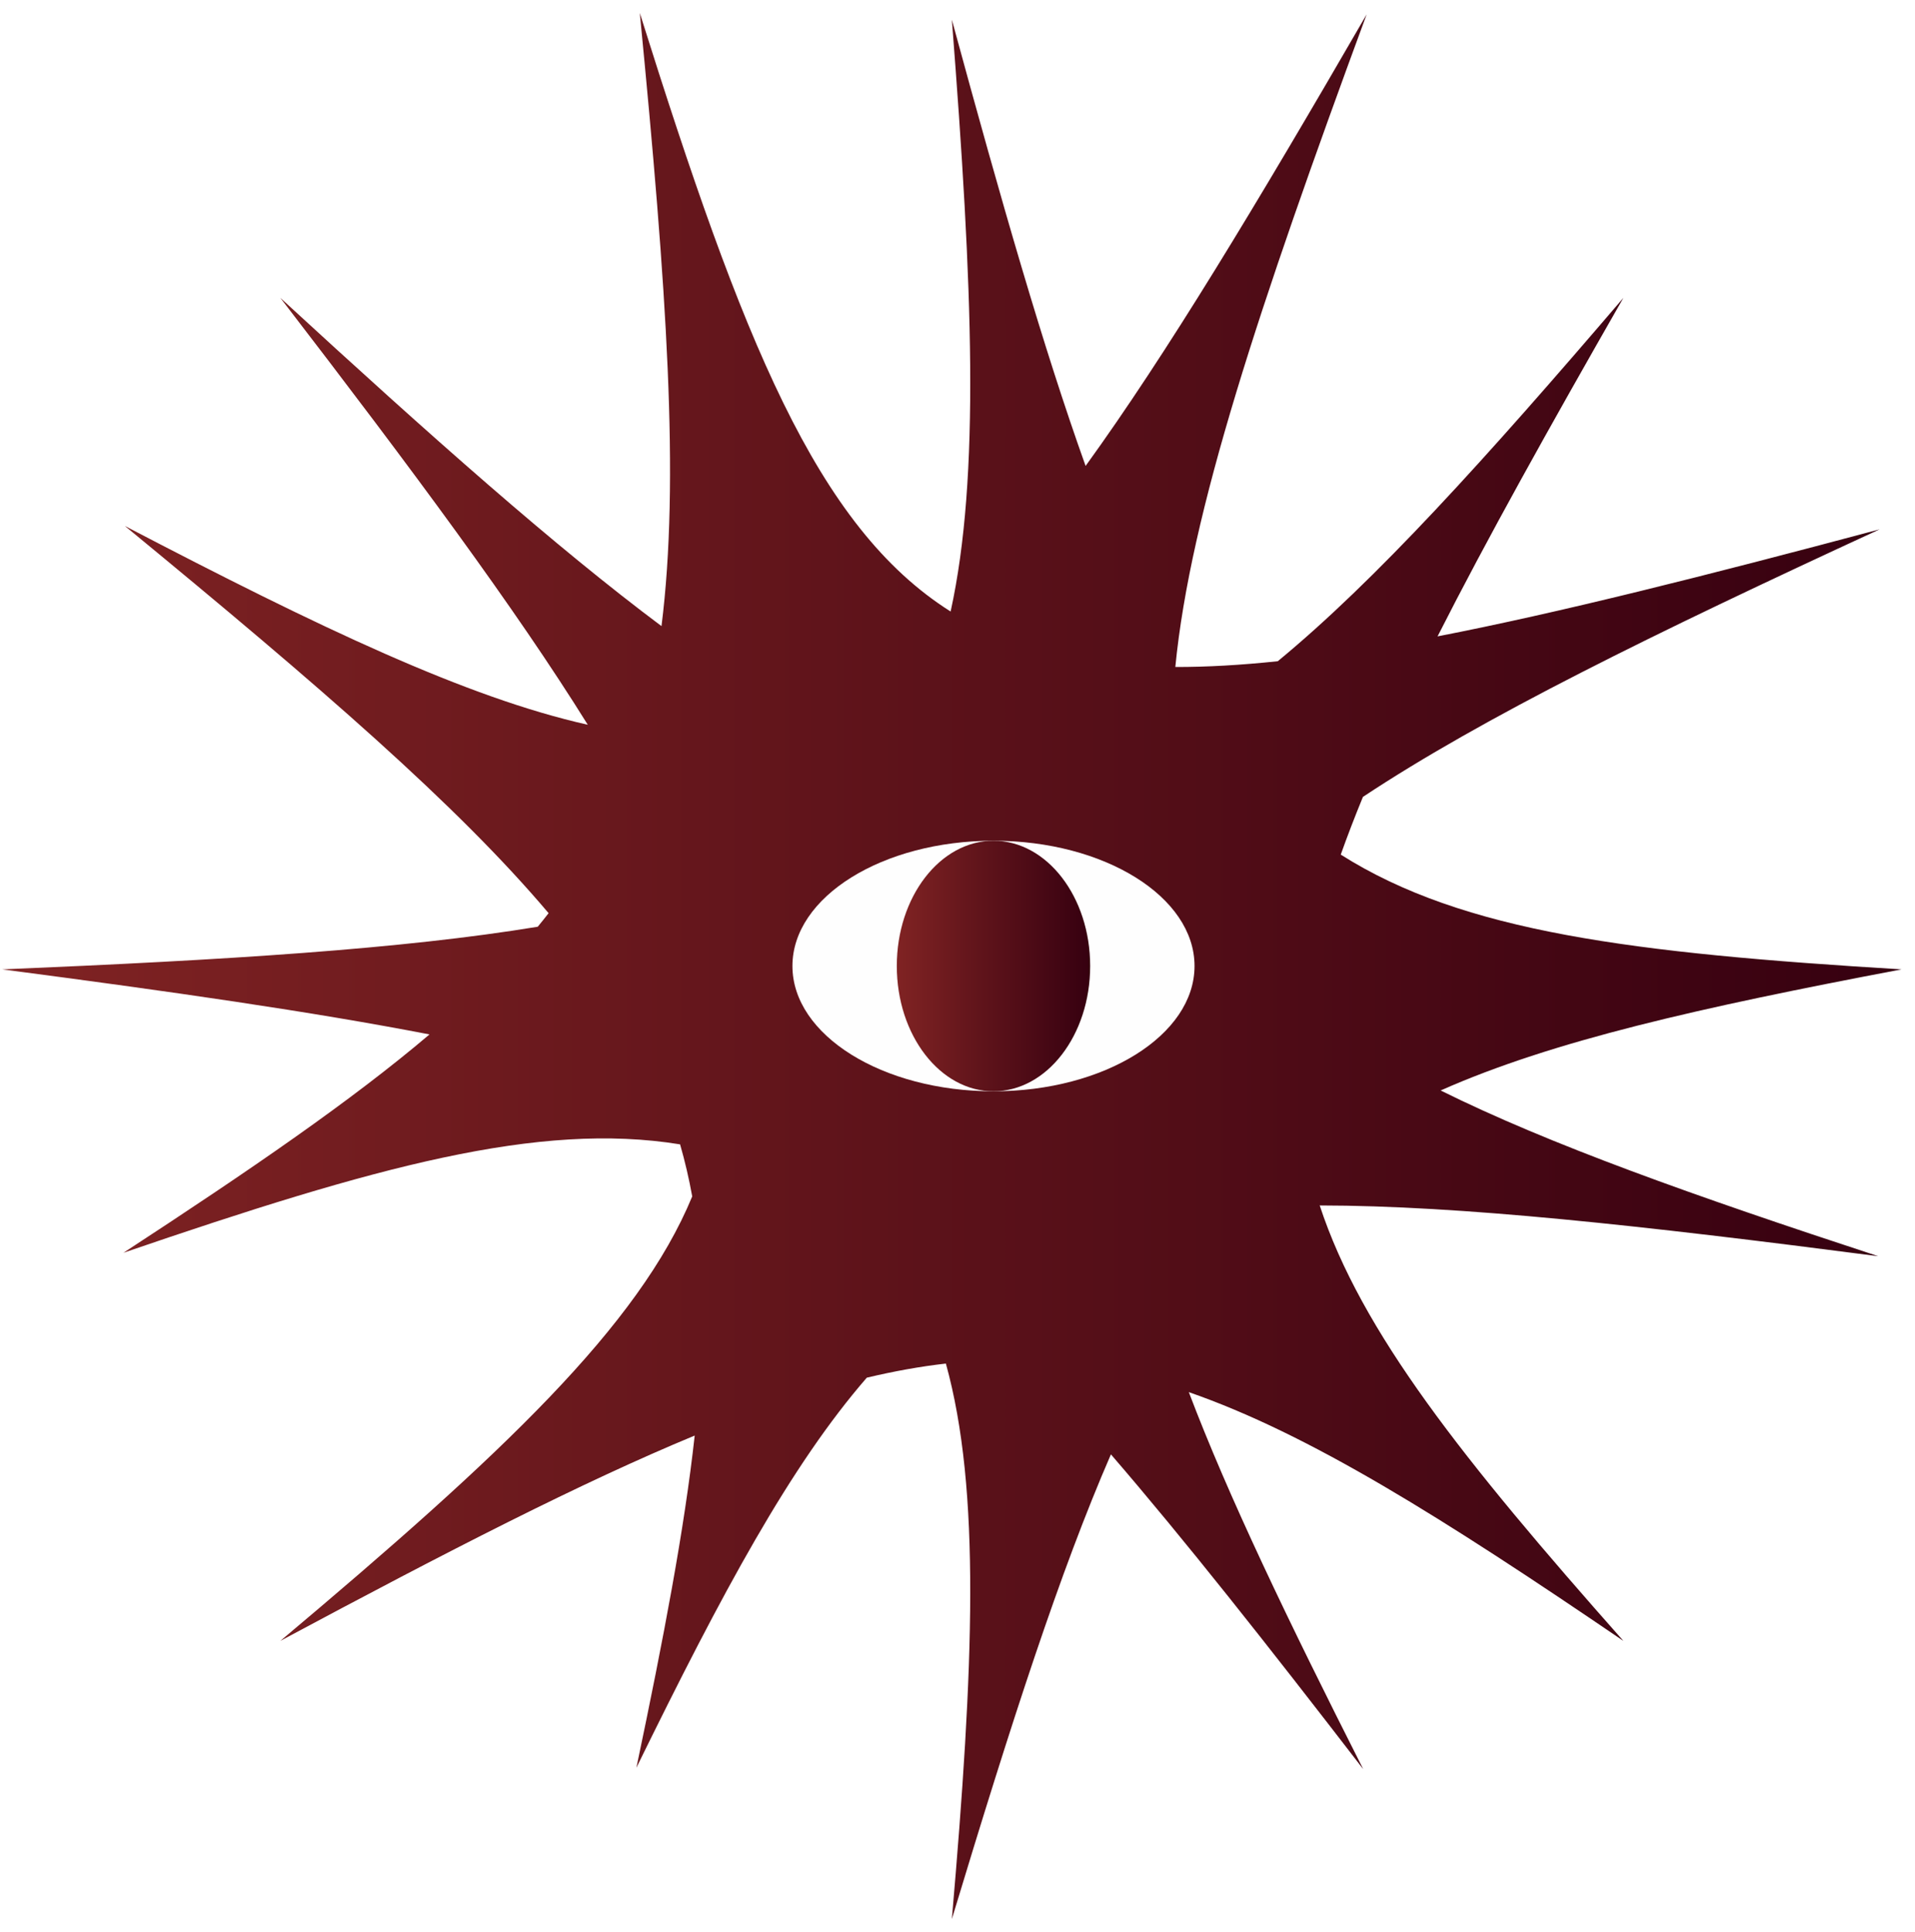
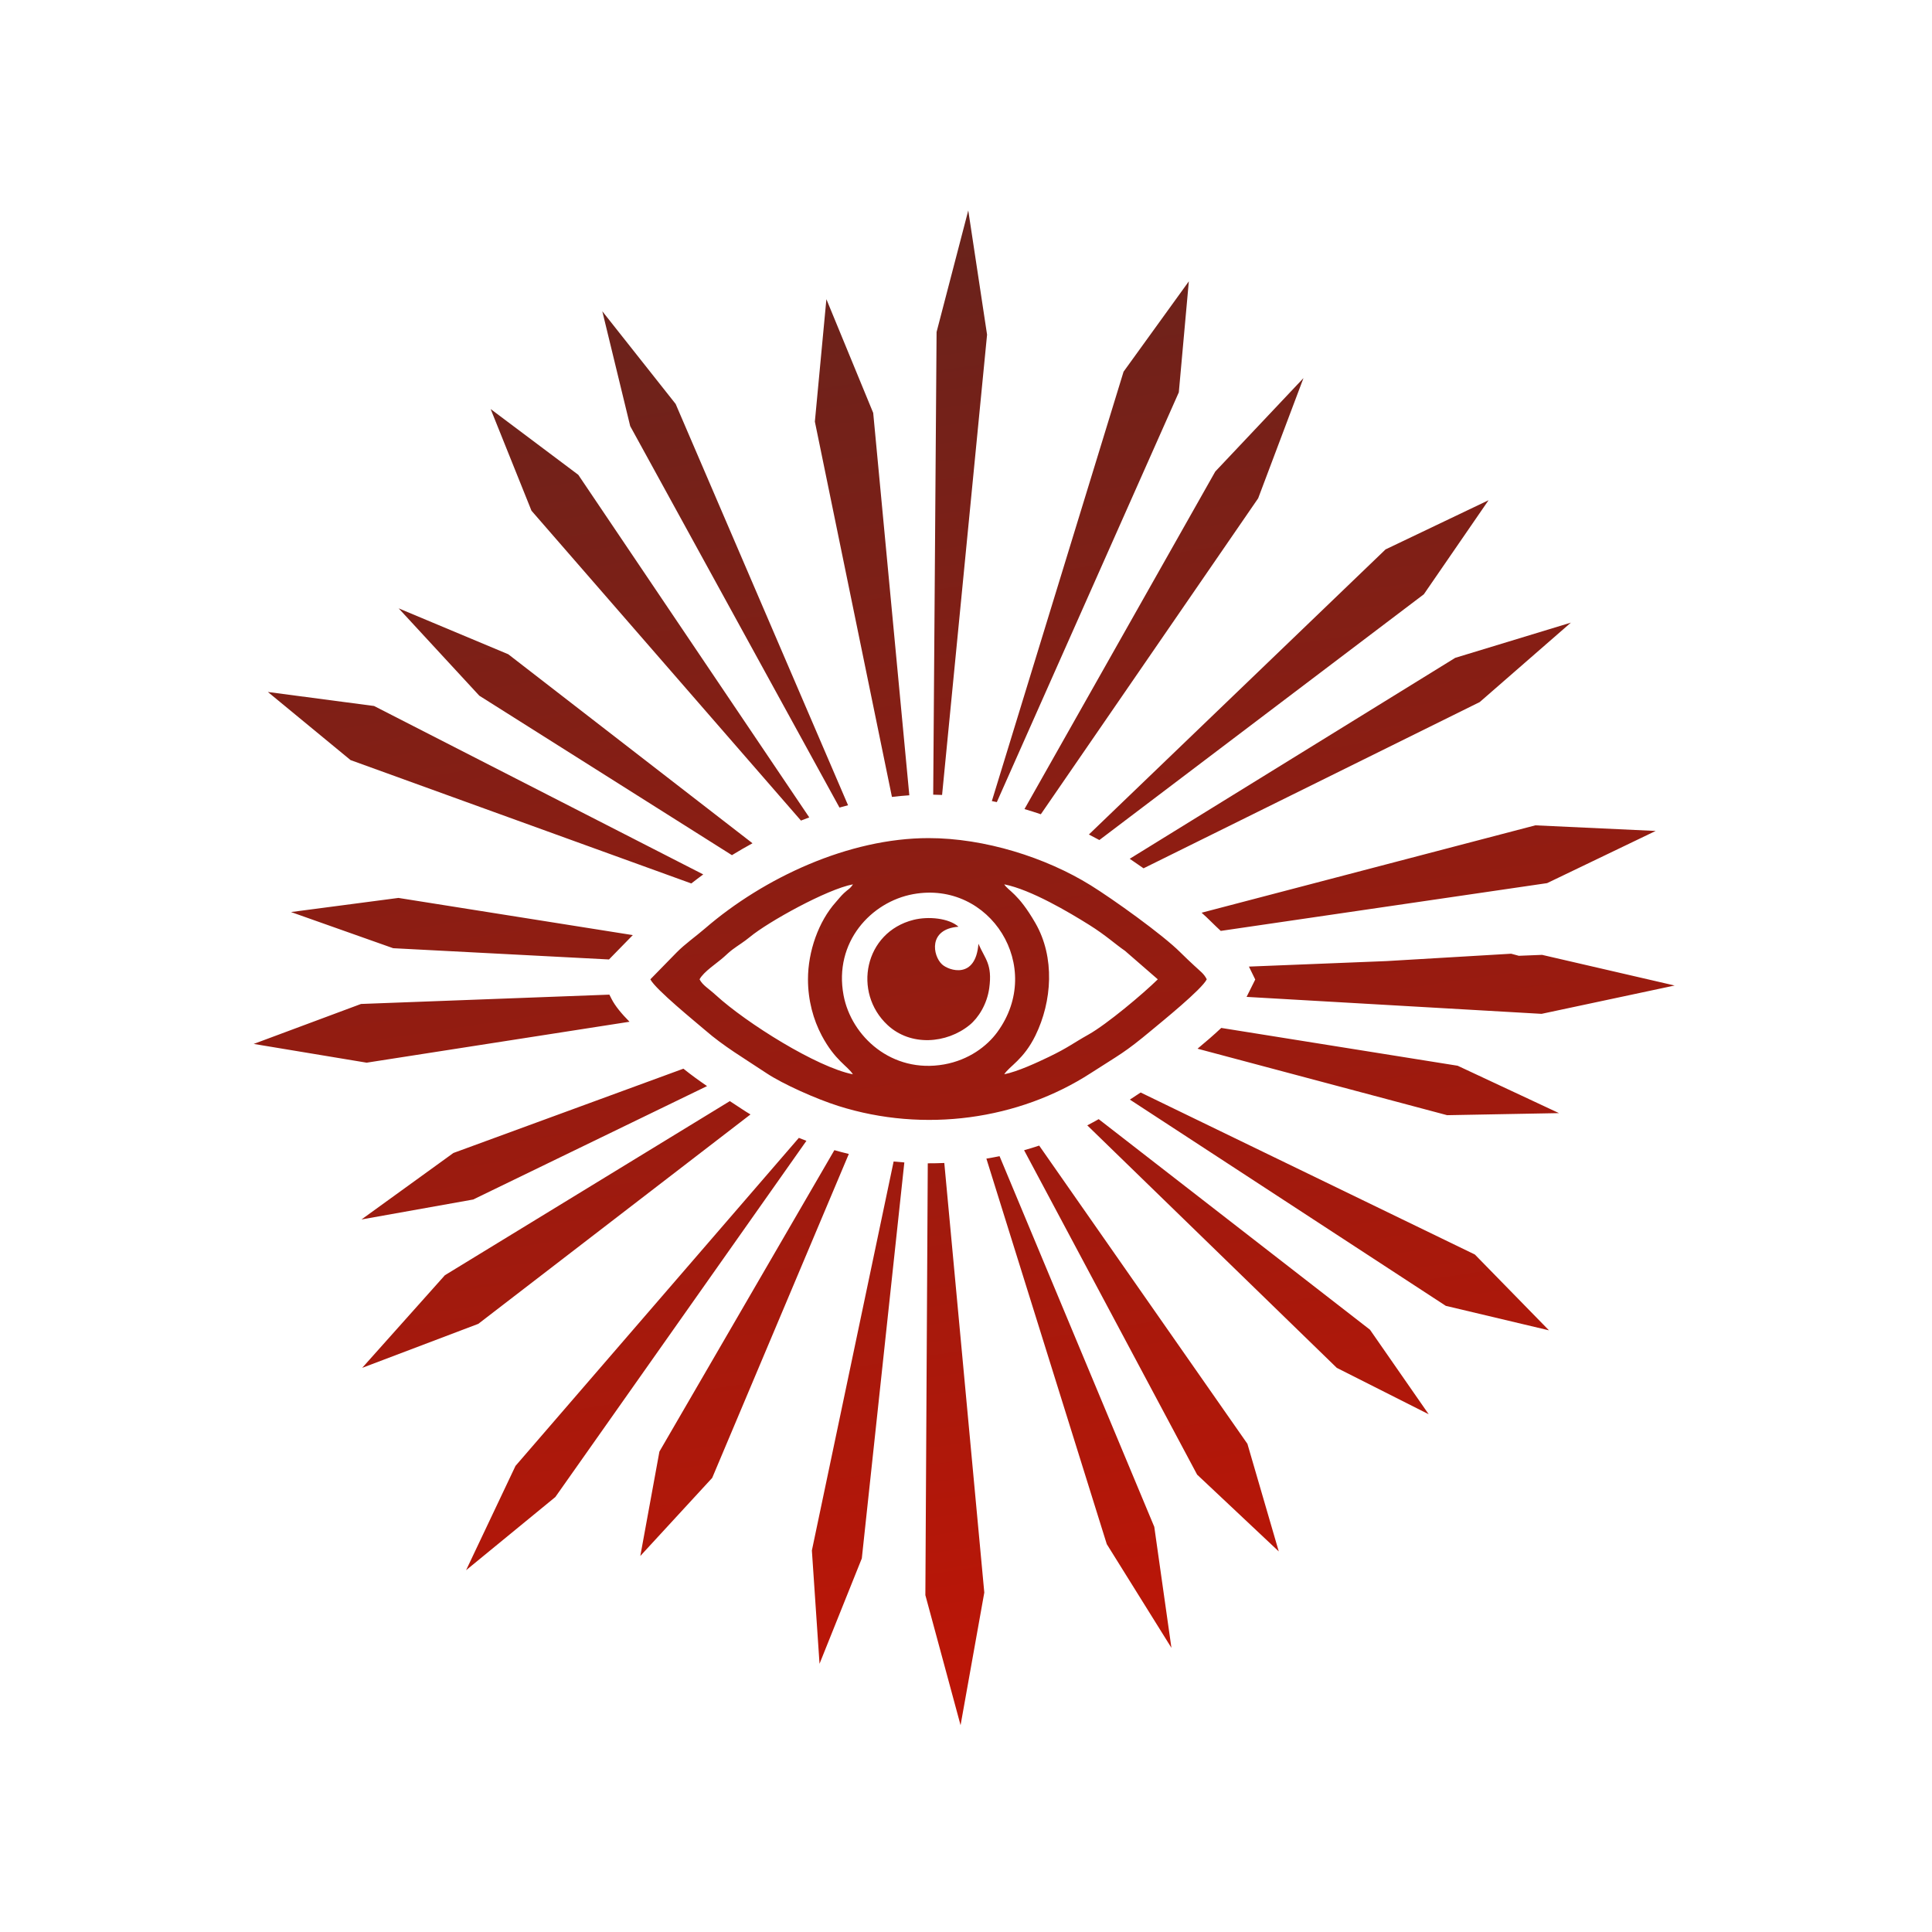
- <svg xmlns="http://www.w3.org/2000/svg" xmlns:xlink="http://www.w3.org/1999/xlink" xml:space="preserve" width="10.131mm" height="10.219mm" version="1.1" style="shape-rendering:geometricPrecision; text-rendering:geometricPrecision; image-rendering:optimizeQuality; fill-rule:evenodd; clip-rule:evenodd" viewBox="0 0 2513.12 2521.94">
+ <svg xmlns="http://www.w3.org/2000/svg" xml:space="preserve" width="60mm" height="60mm" version="1.1" style="shape-rendering:geometricPrecision; text-rendering:geometricPrecision; image-rendering:optimizeQuality; fill-rule:evenodd; clip-rule:evenodd" viewBox="0 0 6000 6000">
  <defs>
    <style type="text/css">
   
-     .fil1 {fill:#FEFEFE}
    .fil0 {fill:url(#id0)}
-     .fil2 {fill:url(#id1)}
   
  </style>
-     <linearGradient id="id0" gradientUnits="userSpaceOnUse" x1="2.87" y1="1261.5" x2="2495.99" y2="1261.5">
-       <stop offset="0" style="stop-opacity:1; stop-color:#802323" />
-       <stop offset="1" style="stop-opacity:1; stop-color:#360010" />
+     <linearGradient id="id0" gradientUnits="userSpaceOnUse" x1="3348.72" y1="5327.69" x2="2639.93" y2="683.66">
+       <stop offset="0" style="stop-opacity:1; stop-color:#BF1506" />
+       <stop offset="1" style="stop-opacity:1; stop-color:#68231C" />
    </linearGradient>
-     <linearGradient id="id1" gradientUnits="userSpaceOnUse" xlink:href="#id0" x1="1177.15" y1="1261.5" x2="1430.97" y2="1261.5">
-   </linearGradient>
  </defs>
  <g id="Layer_x0020_1">
-     <g id="_1705338852192">
-       <path class="fil0" d="M1249.43 19.35c65.22,239.76 120.41,431.65 175.55,585.73 106.11,-146.62 223.78,-341.92 368.9,-592.71 -141.5,384.24 -231.48,654.57 -251.13,856.63 41.59,0.08 86.24,-2.48 134.47,-7.57 128.09,-105.5 271.9,-264.45 453.67,-476.96 -98.25,171.66 -179.55,317.39 -243.93,444.34 159.77,-31.08 350.22,-79.1 580.25,-140.5 -298,137.59 -520.75,246.83 -678.2,351.2 -10.72,26.09 -20.4,51.29 -29.12,75.76 160.65,101.82 383.12,129.23 736.1,150.65 -265.97,50.45 -457.85,93.67 -605,158.94 142.48,70.67 331.71,137.97 574.36,217.53 -312.89,-40.61 -548.25,-66.44 -733.08,-66.6 54.74,166.34 187.6,333.3 398.61,571.57 -238.88,-162.69 -412.19,-271.52 -570.43,-326.54 52.11,137.32 129.74,298.9 228.95,494.9 -127.18,-165.12 -235.01,-301.74 -331.19,-413.2 -66.68,153.44 -130.49,350.93 -208.78,609.95 28.74,-331.74 38.18,-562.62 -7.85,-729.15 -33.61,3.84 -68.06,10.02 -103.81,18.54 -100.15,115.38 -189.51,281.31 -302.44,512 36.1,-171.8 63.04,-313.63 76.54,-436.02 -148.23,61.37 -323.06,151.19 -543.88,269.52 290.24,-243.97 470.4,-413.16 540.63,-583.44 -4.22,-23.28 -9.5,-46.01 -15.93,-68.32 -185.64,-30.2 -400.5,29.16 -730.68,142.31 167.76,-109.49 299.51,-199.85 401.75,-286.61 -153.95,-29.77 -338.95,-56.38 -560.89,-85.38 294.94,-12.33 524.86,-26.65 702.98,-55.98 4.87,-5.91 9.61,-11.84 14.24,-17.8 -119.63,-141.58 -299.21,-296.96 -556.22,-508.29 257.05,134.17 449.09,225.41 607.64,260.97 -94.92,-152.58 -229.42,-333.89 -403.53,-560.35 199.57,183.56 361.55,327.14 500.3,430.87 24.1,-191.89 6.95,-441.67 -28.47,-804.81 134.67,428.75 231.78,674.45 407.99,785.65 38.88,-177.37 29,-425.79 1.63,-776.83z" />
-       <g>
-         <ellipse class="fil1" cx="1304.06" cy="1261.5" rx="263.9" ry="164.43" />
-         <ellipse class="fil2" cx="1304.06" cy="1261.5" rx="126.91" ry="164.43" />
-       </g>
-     </g>
+     <path class="fil0" d="M3878.65 3001.83l426.93 -17.07 387.46 -22.9 23.94 6.44 72.09 -2.88 411.69 95.18 -413.29 87.99 -916.08 -52.67 26.88 -53.9 -19.62 -40.19zm-146.95 -167.31l1036.45 -271.38 373.73 17.43 -337.21 162.08 -1013.48 148.35c-9.99,-9.35 -19.97,-18.68 -29.64,-28.39 -9.43,-9.47 -19.44,-18.85 -29.85,-28.09zm-223.27 -167.5l1010.92 -624.04 359.19 -109.34 -283.07 246.67 -1044.08 516.3c-14.21,-10.02 -28.55,-19.91 -42.96,-29.59zm-126.78 -75.42l921.29 -885.33 319.91 -152.78 -200.95 292.07 -1007.72 763.26c-10.68,-5.9 -21.53,-11.64 -32.53,-17.22zm-200.04 -78.94l592.57 -1048.31 273.88 -290.15 -140.73 373.35 -674.93 981.21c-16.78,-5.74 -33.74,-11.11 -50.79,-16.1zm-101.33 -24.83l409.06 -1333.55 202.69 -280.57 -31.11 344.72 -565.17 1272.57c-5.15,-1.1 -10.31,-2.15 -15.47,-3.17zm-182.14 -19.9l10.49 -1436.83 98.4 -377.54 58.4 385.76 -139.71 1429.47c-9.23,-0.43 -18.42,-0.71 -27.58,-0.86zm-128.15 7l-239.35 -1165.56 35.79 -380.16 145.38 353.09 112.17 1187.54c-17.97,1.2 -35.98,2.89 -53.99,5.09zm-162.91 33.03l-649.92 -1184.59 -86.64 -356.74 227.77 287.91 535.41 1246.27c-8.88,2.28 -17.77,4.66 -26.62,7.15zm-119.65 40.41l-836.88 -962.33 -126.8 -315.72 272.13 204.2 717.36 1063.99c-8.64,3.19 -17.23,6.48 -25.81,9.86zm-214.36 107.43l-784.61 -495.32 -250.38 -271.17 340.44 142.55 758.43 586.94c-21.68,11.81 -43.01,24.15 -63.88,37zm-126.13 87.85l-1058.27 -383.14 -256.75 -211.52 329.8 43.52 1022.27 523.07c-12.58,9.19 -24.93,18.55 -37.05,28.07zm-255.69 236.04l-670.25 -34.96 -317.25 -112.29 333.66 -43.86 727.8 115.46 -73.96 75.65zm63.77 193.46l-816.36 127.09 -350.77 -58.24 333.21 -124.1 771.41 -28.97 6.67 13.23c11.15,22.11 31.54,46.48 55.84,70.99zm240.81 199.79l-726.37 352.27 -346.8 61.93 285.45 -206.46 714.32 -261.79c23.8,19.26 48.38,36.98 73.4,54.05zm134.86 88.06l-845.31 650.33 -360.56 136.67 256.81 -287.64 884.92 -540.74c13.07,8.5 26.16,17.05 39.24,25.75 7.84,5.22 16.18,10.44 24.9,15.63zm173.71 81.94l-779.74 1106.2 -277.21 227.29 153.48 -323.96 879.97 -1018.71c7.9,3.17 15.75,6.23 23.5,9.18zm131.7 40.73l-424.29 1006.04 -223.26 242.53 59.33 -324.26 543.32 -936.04c14.88,4.25 29.85,8.14 44.9,11.73zm172.42 26.38l-132.07 1229.67 -131.33 327.32 -23.76 -351.89 253.88 -1207.97c11.08,1.13 22.17,2.08 33.28,2.87zm124.09 1.69l124.21 1334.13 -73.69 411.92 -109.32 -403.93 7.47 -1341.09c17.12,0.06 34.23,-0.29 51.33,-1.03zm171.63 -21.11l480.51 1151.12 53.26 375.87 -200.81 -322.17 -373.9 -1197.25c13.7,-2.26 27.34,-4.79 40.94,-7.57zm123.02 -32.88l646.71 926.16 97.4 334.25 -253.59 -238.54 -537.36 -1007.47c15.72,-4.44 31.33,-9.25 46.84,-14.4zm184.81 -82.12l842.49 653.9 182.36 262.55 -285.38 -144.05 -774.94 -753.16c11.94,-6.18 23.77,-12.58 35.47,-19.24zm130.28 -82.78l1037.97 503.17 230.17 235.46 -320.37 -76.03 -981.2 -640.53c11.41,-7.43 22.5,-14.74 33.43,-22.07zm250.38 -200.51l734.1 117.39 314.73 147.16 -347.37 6.42 -775.14 -206.46c24.03,-19.96 49.93,-42.08 73.68,-64.51zm-1173.03 -101.76c-30.75,-164.89 85.9,-289.97 216.31,-313.71 239.01,-43.51 409.43,226.01 261.1,428.61 -31.92,43.6 -88.51,86.57 -165.22,100.19 -162.12,28.78 -288.28,-86.85 -312.19,-215.09zm499.11 245.69c15.46,-24.99 59.96,-45.07 96.84,-120.46 51.8,-105.89 61.06,-242.77 -0.04,-348.93 -53.82,-93.53 -84.21,-99.89 -96.84,-120.5 83.65,16.66 202.43,87.55 263.78,125.89 52.07,32.55 81.87,60.63 111.17,80.56l101.92 88.55c-45.22,44.63 -158.38,139.71 -215.44,171.65 -48.32,27.04 -62.76,40.34 -122.74,69.2 -35.94,17.27 -96.29,45.46 -138.65,54.04zm-609.56 -294.89c0,65.51 16.72,125.44 42.59,174.35 41.12,77.74 81.13,95.17 96.91,120.63 -111.76,-21.86 -330.89,-159.42 -424.85,-245.23 -24.88,-22.7 -41.47,-30.91 -51.37,-49.75 12.84,-24.01 54.03,-49.98 75.89,-69.63 9.04,-8.13 17,-15.82 26.16,-22.67 19.07,-14.25 35.46,-23.6 54.44,-39.32 56.01,-46.45 238.72,-148.09 319.88,-163.37 -9.04,14.25 -15.29,15.33 -27.9,27.29 -10.37,9.82 -16.31,17.96 -25.69,28.48 -53.1,59.54 -86.06,152.11 -86.06,239.22zm-489.52 0c15.89,31.5 144.7,135.8 169.96,157.76 58.34,50.73 120.4,86.93 190.89,133.83 51.01,33.94 154.17,79.94 223.27,101.8 266.47,84.32 559.78,42.56 783.07,-101.72 91.48,-59.11 104.02,-62.2 190.41,-134.36 29.87,-24.96 154.65,-125.72 170.39,-157.31 -8.61,-17.66 -20.87,-25.48 -38.99,-42.61 -15.34,-14.5 -26.56,-24.54 -42.86,-40.92 -54.73,-54.97 -209.85,-165.81 -278.69,-208.48 -139.6,-86.55 -329.61,-146.59 -503.43,-146.55 -247.53,0.04 -511.54,122.88 -694.23,280.57 -29.18,25.19 -62.34,48.28 -88,74.35l-81.79 83.64zm1018.89 -110.39c-8.55,111.17 -91.74,83.75 -113.22,63.8 -28.5,-26.44 -43.95,-109.48 51.3,-116.78 -29.92,-26.7 -93.47,-32.89 -139.58,-21.34 -153.01,38.33 -189.66,225.5 -80.59,326.82 71.96,66.83 183.44,57.73 254.47,-0.07 27.52,-22.4 54.47,-64.94 61.24,-115.12 10.04,-74.36 -12.96,-89.55 -33.62,-137.31z" />
  </g>
</svg>
